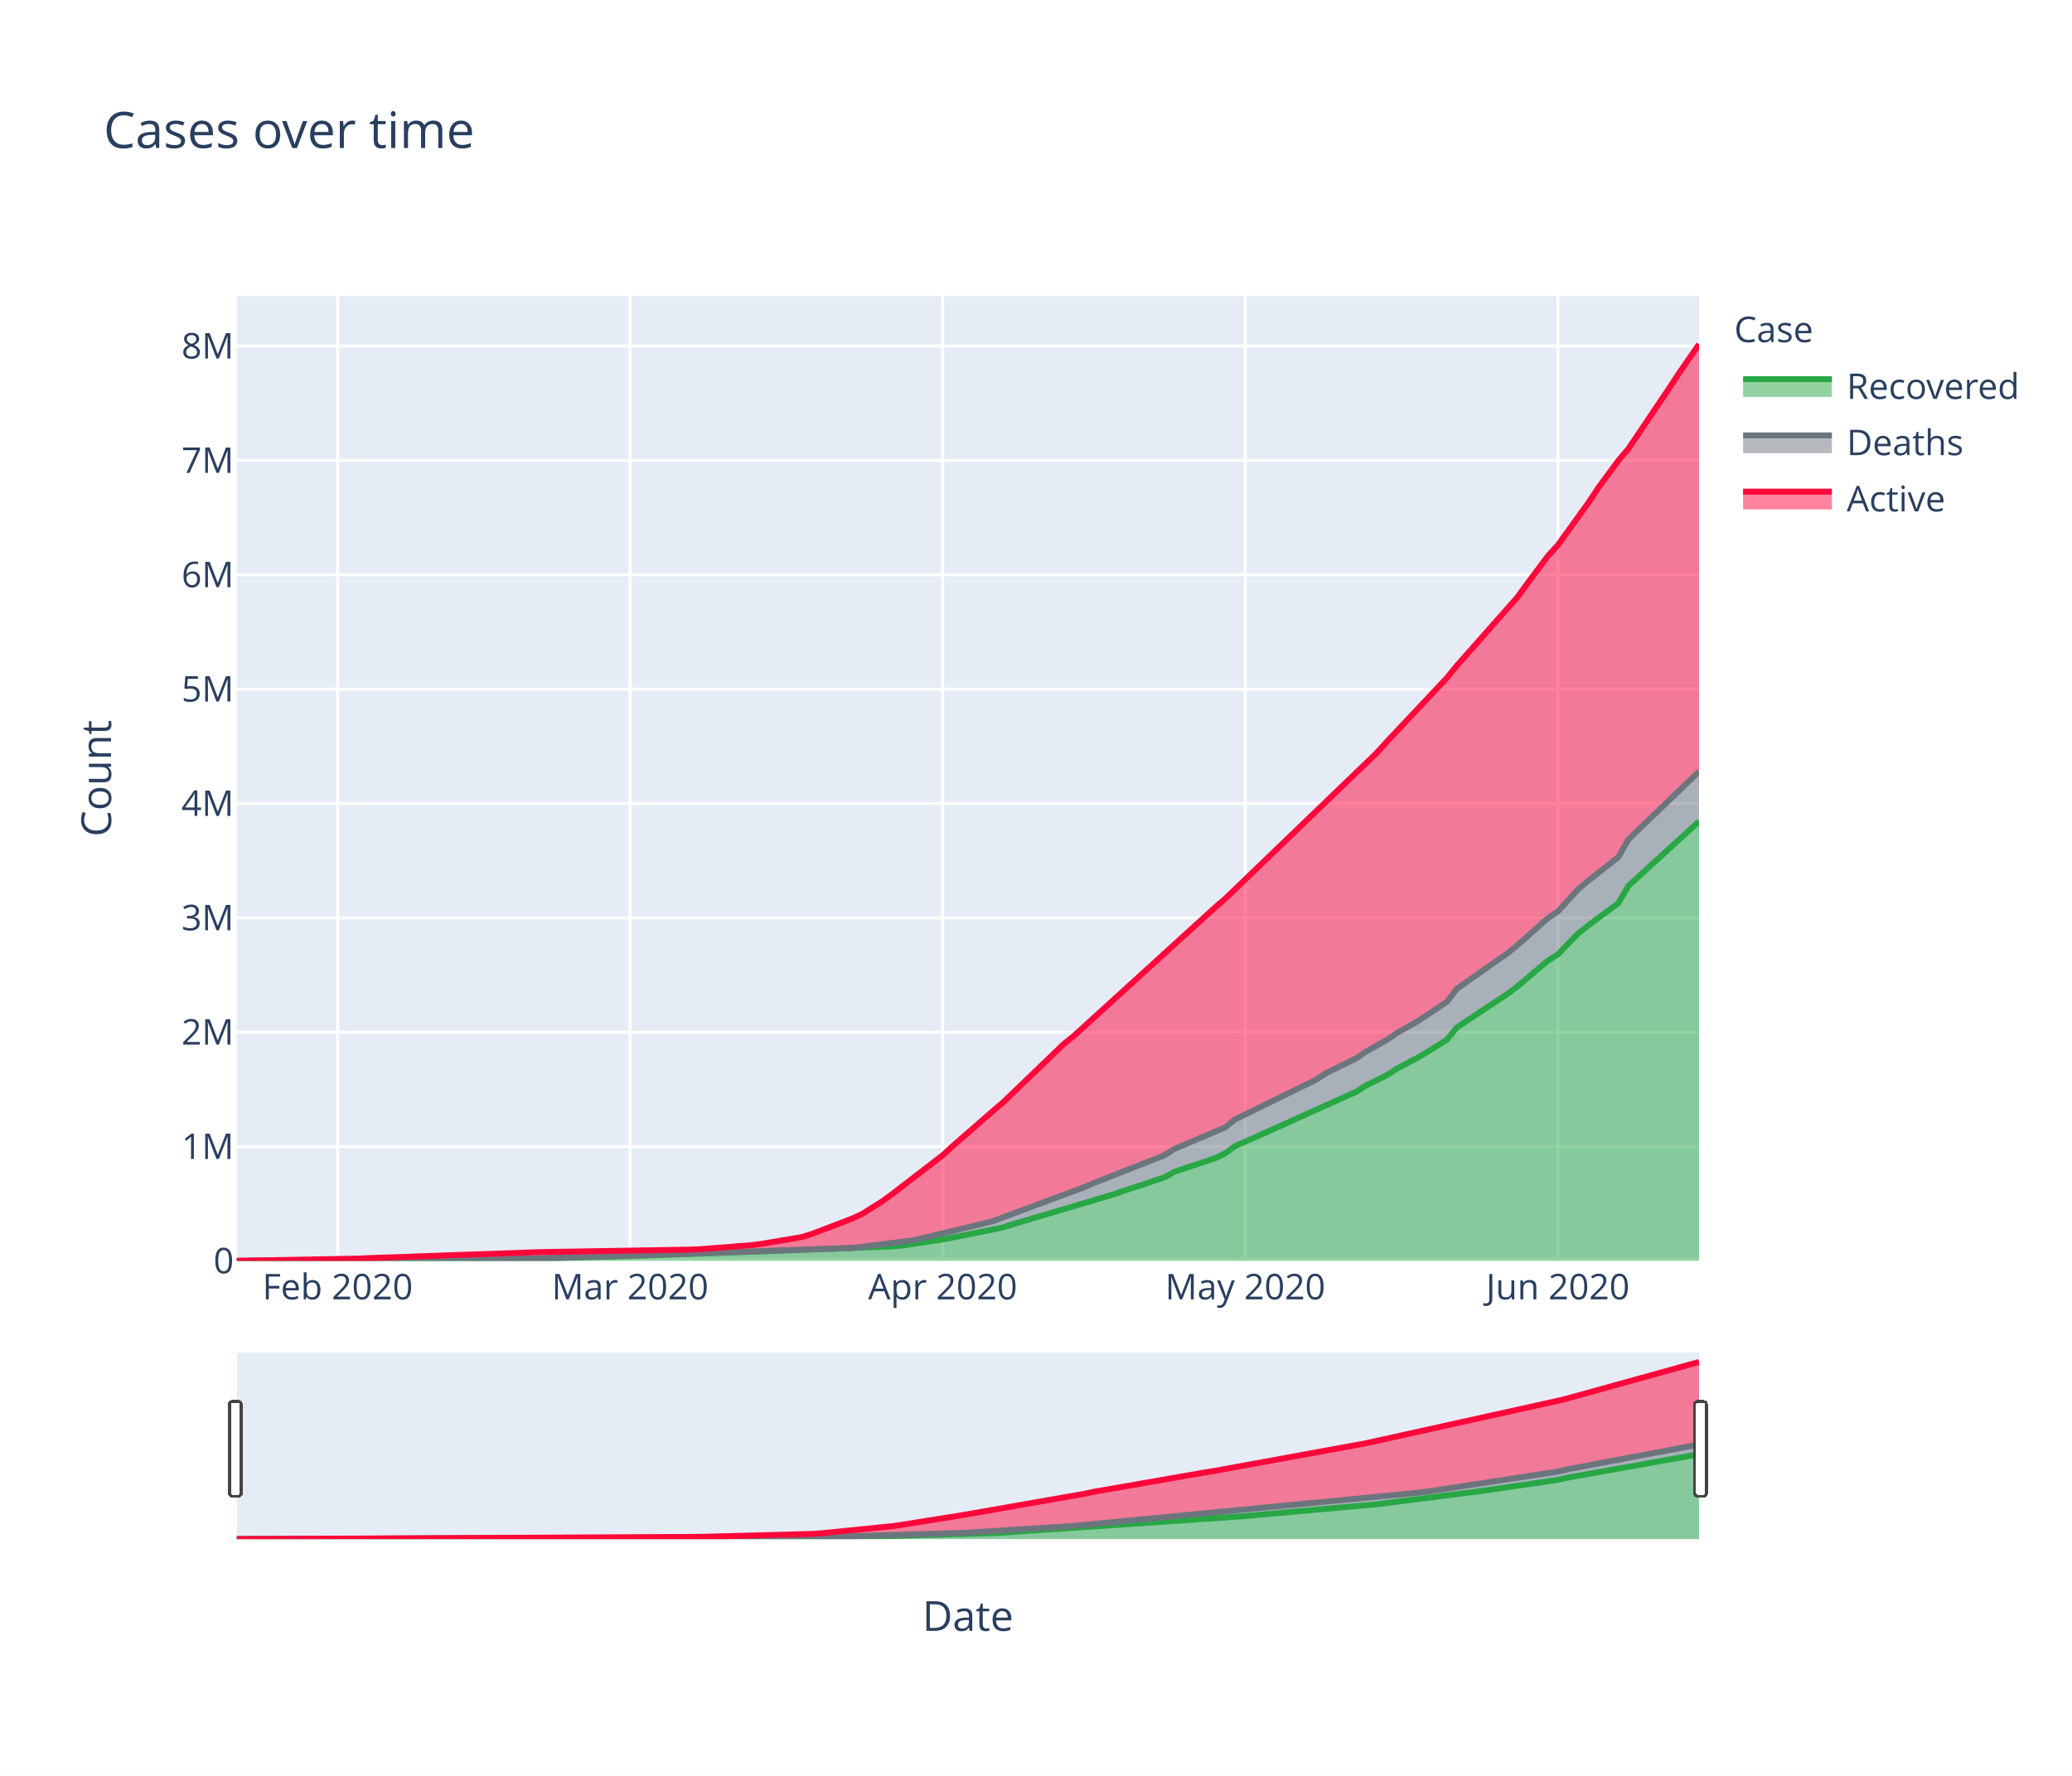
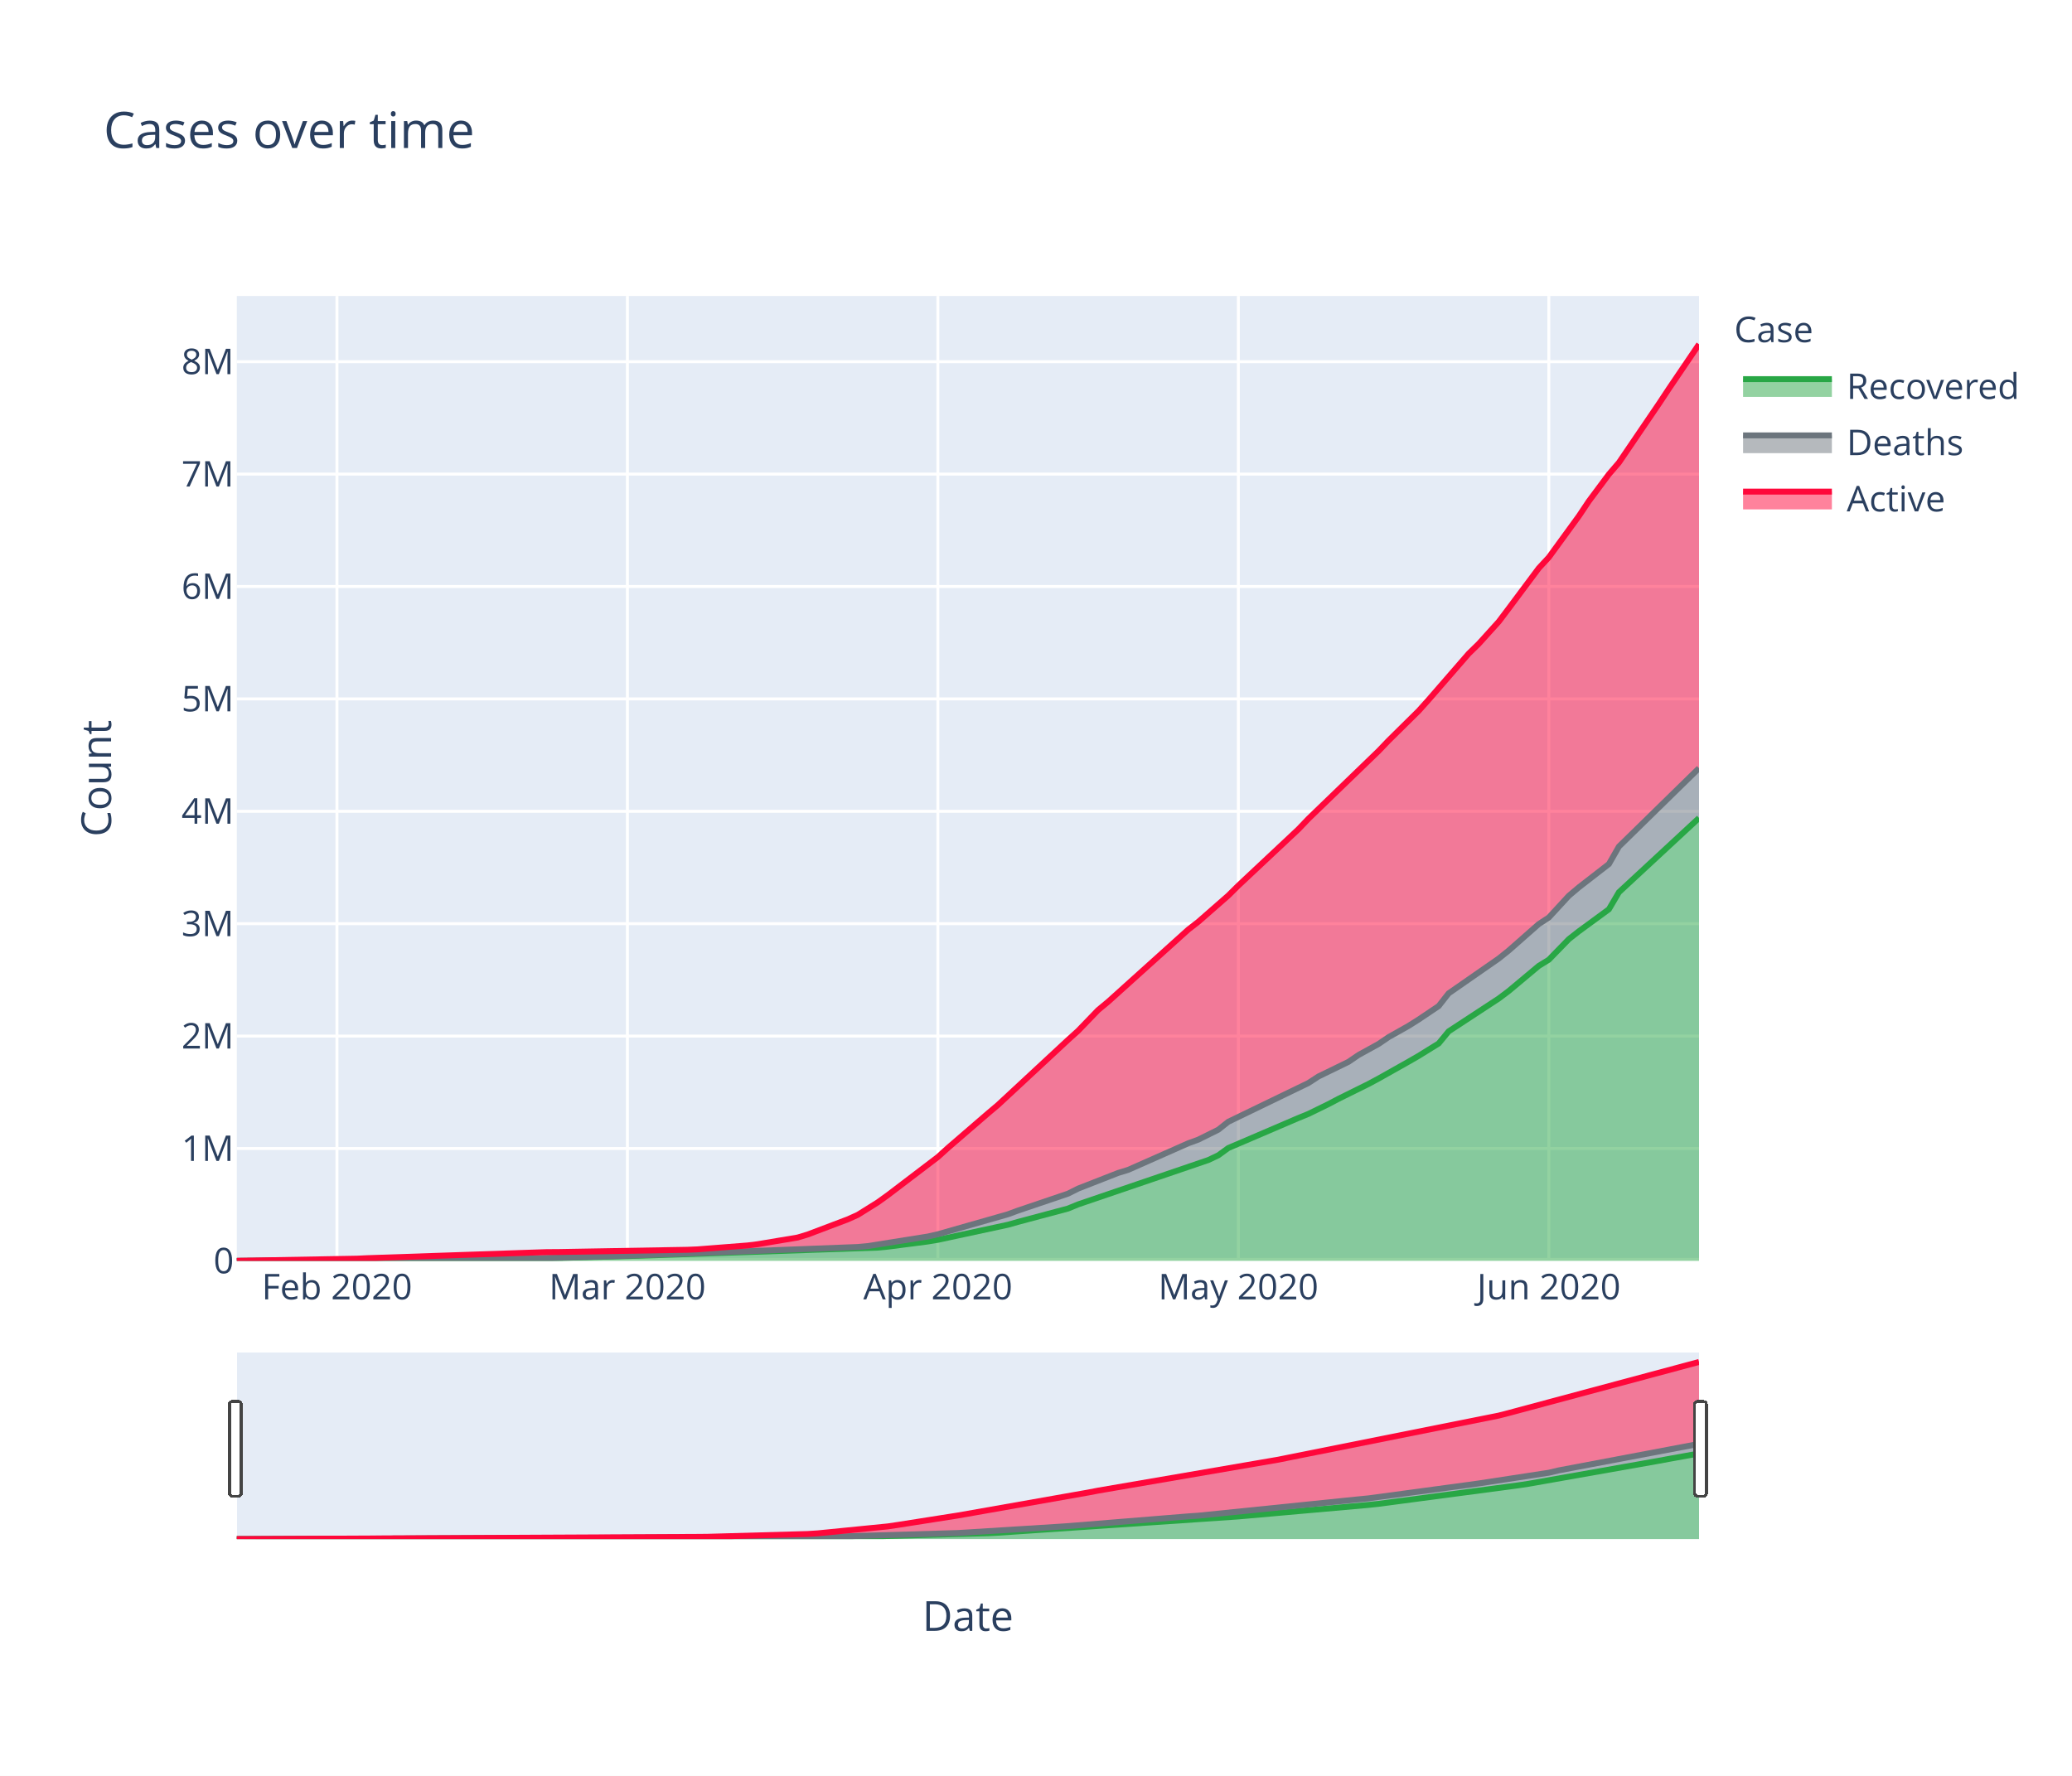
<svg xmlns="http://www.w3.org/2000/svg" class="main-svg" width="700" height="600" style="" viewBox="0 0 700 600">
  <rect x="0" y="0" width="700" height="600" style="fill: rgb(255, 255, 255); fill-opacity: 1;" />
-   <defs id="defs-9e05a3">
+   <defs id="defs-27328c">
    <g class="clips">
-       <clipPath id="clip9e05a3xyplot" class="plotclip">
+       <clipPath id="clip27328cxyplot" class="plotclip">
        <rect width="494" height="326" />
      </clipPath>
-       <clipPath class="axesclip" id="clip9e05a3x">
+       <clipPath class="axesclip" id="clip27328cx">
        <rect x="80" y="0" width="494" height="600" />
      </clipPath>
-       <clipPath class="axesclip" id="clip9e05a3y">
+       <clipPath class="axesclip" id="clip27328cy">
        <rect x="0" y="100" width="700" height="326" />
      </clipPath>
-       <clipPath class="axesclip" id="clip9e05a3xy">
+       <clipPath class="axesclip" id="clip27328cxy">
        <rect x="80" y="100" width="494" height="326" />
      </clipPath>
    </g>
    <g class="gradients" />
  </defs>
  <g class="bglayer">
    <rect class="bg" x="80" y="100" width="494" height="326" style="fill: rgb(229, 236, 246); fill-opacity: 1; stroke-width: 0;" />
  </g>
  <g class="layer-below">
    <g class="imagelayer" />
    <g class="shapelayer" />
  </g>
  <g class="cartesianlayer">
    <g class="subplot xy">
      <g class="layer-subplot">
        <g class="shapelayer" />
        <g class="imagelayer" />
      </g>
      <g class="gridlayer">
        <g class="x">
-           <path class="xgrid crisp" transform="translate(114.07,0)" d="M0,100v326" style="stroke: rgb(255, 255, 255); stroke-opacity: 1; stroke-width: 1px;" />
-           <path class="xgrid crisp" transform="translate(212.87,0)" d="M0,100v326" style="stroke: rgb(255, 255, 255); stroke-opacity: 1; stroke-width: 1px;" />
-           <path class="xgrid crisp" transform="translate(318.48,0)" d="M0,100v326" style="stroke: rgb(255, 255, 255); stroke-opacity: 1; stroke-width: 1px;" />
-           <path class="xgrid crisp" transform="translate(420.69,0)" d="M0,100v326" style="stroke: rgb(255, 255, 255); stroke-opacity: 1; stroke-width: 1px;" />
-           <path class="xgrid crisp" transform="translate(526.3,0)" d="M0,100v326" style="stroke: rgb(255, 255, 255); stroke-opacity: 1; stroke-width: 1px;" />
+           <path class="xgrid crisp" transform="translate(113.84,0)" d="M0,100v326" style="stroke: rgb(255, 255, 255); stroke-opacity: 1; stroke-width: 1px;" />
+           <path class="xgrid crisp" transform="translate(211.96,0)" d="M0,100v326" style="stroke: rgb(255, 255, 255); stroke-opacity: 1; stroke-width: 1px;" />
+           <path class="xgrid crisp" transform="translate(316.85,0)" d="M0,100v326" style="stroke: rgb(255, 255, 255); stroke-opacity: 1; stroke-width: 1px;" />
+           <path class="xgrid crisp" transform="translate(418.36,0)" d="M0,100v326" style="stroke: rgb(255, 255, 255); stroke-opacity: 1; stroke-width: 1px;" />
+           <path class="xgrid crisp" transform="translate(523.25,0)" d="M0,100v326" style="stroke: rgb(255, 255, 255); stroke-opacity: 1; stroke-width: 1px;" />
        </g>
        <g class="y">
-           <path class="ygrid crisp" transform="translate(0,387.37)" d="M80,0h494" style="stroke: rgb(255, 255, 255); stroke-opacity: 1; stroke-width: 1px;" />
-           <path class="ygrid crisp" transform="translate(0,348.73)" d="M80,0h494" style="stroke: rgb(255, 255, 255); stroke-opacity: 1; stroke-width: 1px;" />
-           <path class="ygrid crisp" transform="translate(0,310.1)" d="M80,0h494" style="stroke: rgb(255, 255, 255); stroke-opacity: 1; stroke-width: 1px;" />
-           <path class="ygrid crisp" transform="translate(0,271.46)" d="M80,0h494" style="stroke: rgb(255, 255, 255); stroke-opacity: 1; stroke-width: 1px;" />
-           <path class="ygrid crisp" transform="translate(0,232.83)" d="M80,0h494" style="stroke: rgb(255, 255, 255); stroke-opacity: 1; stroke-width: 1px;" />
-           <path class="ygrid crisp" transform="translate(0,194.19)" d="M80,0h494" style="stroke: rgb(255, 255, 255); stroke-opacity: 1; stroke-width: 1px;" />
-           <path class="ygrid crisp" transform="translate(0,155.56)" d="M80,0h494" style="stroke: rgb(255, 255, 255); stroke-opacity: 1; stroke-width: 1px;" />
-           <path class="ygrid crisp" transform="translate(0,116.92)" d="M80,0h494" style="stroke: rgb(255, 255, 255); stroke-opacity: 1; stroke-width: 1px;" />
+           <path class="ygrid crisp" transform="translate(0,388.03)" d="M80,0h494" style="stroke: rgb(255, 255, 255); stroke-opacity: 1; stroke-width: 1px;" />
+           <path class="ygrid crisp" transform="translate(0,350.05)" d="M80,0h494" style="stroke: rgb(255, 255, 255); stroke-opacity: 1; stroke-width: 1px;" />
+           <path class="ygrid crisp" transform="translate(0,312.08)" d="M80,0h494" style="stroke: rgb(255, 255, 255); stroke-opacity: 1; stroke-width: 1px;" />
+           <path class="ygrid crisp" transform="translate(0,274.1)" d="M80,0h494" style="stroke: rgb(255, 255, 255); stroke-opacity: 1; stroke-width: 1px;" />
+           <path class="ygrid crisp" transform="translate(0,236.13)" d="M80,0h494" style="stroke: rgb(255, 255, 255); stroke-opacity: 1; stroke-width: 1px;" />
+           <path class="ygrid crisp" transform="translate(0,198.15)" d="M80,0h494" style="stroke: rgb(255, 255, 255); stroke-opacity: 1; stroke-width: 1px;" />
+           <path class="ygrid crisp" transform="translate(0,160.18)" d="M80,0h494" style="stroke: rgb(255, 255, 255); stroke-opacity: 1; stroke-width: 1px;" />
+           <path class="ygrid crisp" transform="translate(0,122.2)" d="M80,0h494" style="stroke: rgb(255, 255, 255); stroke-opacity: 1; stroke-width: 1px;" />
        </g>
      </g>
      <g class="zerolinelayer">
        <path class="yzl zl crisp" transform="translate(0,426)" d="M80,0h494" style="stroke: rgb(255, 255, 255); stroke-opacity: 1; stroke-width: 2px;" />
      </g>
      <path class="xlines-below" />
      <path class="ylines-below" />
      <g class="overlines-below" />
      <g class="xaxislayer-below" />
      <g class="yaxislayer-below" />
      <g class="overaxes-below" />
-       <g class="plot" transform="translate(80, 100)" clip-path="url('#clip9e05a3xyplot')">
+       <g class="plot" transform="translate(80, 100)" clip-path="url('#clip27328cxyplot')">
        <g class="scatterlayer mlayer">
-           <g class="trace scatter tracec96478" style="stroke-miterlimit: 2;">
+           <g class="trace scatter trace1bfa2a" style="stroke-miterlimit: 2;">
            <g class="fills">
              <g>
-                 <path class="js-fill" d="M494,326L0,326L0,326L102.21,325.27L105.61,325.12L136.28,324.24L139.68,324.14L221.45,321.12L224.86,320.8L238.48,318.76L241.89,318.12L258.92,314.68L262.33,313.58L296.4,303.48L299.81,302.26L306.62,300.07L310.03,298.89L313.43,297.79L316.84,295.86L330.47,291.34L333.88,289.71L337.28,287.2L340.69,285.73L378.17,268.87L381.57,266.71L388.39,263.33L391.79,261.14L398.61,257.52L402.01,255.53L408.83,251.27L412.23,247.1L429.27,235.82L432.68,233.24L442.9,224.6L446.3,222.48L453.12,215.41L456.52,212.71L466.74,205.13L470.15,199.28L494,177.53" style="fill: rgb(40, 167, 69); fill-opacity: 0.5; stroke-width: 0;" />
+                 <path class="js-fill" d="M494,326L0,326L0,326L101.51,325.28L104.89,325.13L135.34,324.27L138.73,324.17L216.55,321.52L219.93,321.2L233.47,319.45L236.85,318.89L260.53,313.79L263.92,312.83L280.84,308.31L284.22,306.92L328.21,291.93L331.59,290.33L334.97,287.87L338.36,286.42L358.66,277.72L362.04,276.34L368.81,273.03L372.19,271.25L382.34,266.22L385.73,264.4L395.88,258.69L399.26,256.74L406.03,252.55L409.41,248.45L426.33,237.36L429.71,234.82L439.86,226.33L443.25,224.25L450.01,217.3L453.4,214.64L463.55,207.2L466.93,201.45L494,176.36" style="fill: rgb(40, 167, 69); fill-opacity: 0.5; stroke-width: 0;" />
              </g>
              <g>
-                 <path class="js-fill" d="M0,326L95.39,325.3L98.8,325.21L132.87,324.24L136.28,324.12L207.82,321.67L211.23,321.23L228.26,319.08L231.67,318.33L252.11,313.41L255.52,312.54L286.18,301.15L289.59,299.69L313.43,290.31L316.84,288.14L333.88,280.91L337.28,278.18L364.54,264.85L367.94,262.61L378.17,257.58L381.57,255.23L388.39,251.44L391.79,249.09L398.61,245.21L402.01,243.04L408.83,238.41L412.23,234.03L429.27,222.08L432.68,219.32L442.9,210.23L446.3,207.97L453.12,200.5L456.52,197.6L466.74,189.59L470.15,183.59L494,160.67L494,177.53L470.15,199.28L466.74,205.13L456.52,212.71L453.12,215.41L446.3,222.48L442.9,224.6L432.68,233.24L429.27,235.82L412.23,247.1L408.83,251.27L402.01,255.53L398.61,257.52L391.79,261.14L388.39,263.33L381.57,266.71L378.17,268.87L340.69,285.73L337.28,287.2L333.88,289.71L330.47,291.34L316.84,295.86L313.43,297.79L310.03,298.89L306.62,300.07L299.81,302.26L296.4,303.48L262.33,313.58L258.92,314.68L241.89,318.12L238.48,318.76L224.86,320.8L221.45,321.12L139.68,324.14L136.28,324.24L105.61,325.12L102.21,325.27L0,326Z" style="fill: rgb(108, 117, 125); fill-opacity: 0.5; stroke-width: 0;" />
+                 <path class="js-fill" d="M0,326L94.74,325.31L98.12,325.23L131.96,324.27L135.34,324.15L209.78,321.31L213.16,321L233.47,317.77L236.85,317L260.53,310.25L263.92,309L280.84,303.28L284.22,301.58L297.75,296.29L301.14,295.25L321.44,286.27L324.82,285.04L331.59,281.68L334.97,279L362.04,265.9L365.42,263.7L375.58,258.75L378.96,256.44L385.73,252.71L389.11,250.41L395.88,246.59L399.26,244.46L406.03,239.91L409.41,235.61L426.33,223.85L429.71,221.14L439.86,212.2L443.25,209.99L450.01,202.65L453.4,199.79L463.55,191.92L466.93,186.02L494,159.53L494,176.36L466.93,201.45L463.55,207.2L453.4,214.64L450.01,217.3L443.25,224.25L439.86,226.33L429.71,234.82L426.33,237.36L409.41,248.45L406.03,252.55L399.26,256.74L395.88,258.69L385.73,264.4L382.34,266.22L372.19,271.25L368.81,273.03L362.04,276.34L358.66,277.72L338.36,286.42L334.97,287.87L331.59,290.33L328.21,291.93L284.22,306.92L280.84,308.31L263.92,312.83L260.53,313.79L236.85,318.89L233.47,319.45L219.93,321.2L216.55,321.52L138.73,324.17L135.34,324.27L104.89,325.13L101.51,325.28L0,326Z" style="fill: rgb(108, 117, 125); fill-opacity: 0.5; stroke-width: 0;" />
              </g>
            </g>
            <g class="errorbars" />
            <g class="lines">
-               <path class="js-line" d="M0,326L102.21,325.27L105.61,325.12L136.28,324.24L139.68,324.14L221.45,321.12L224.86,320.8L238.48,318.76L241.89,318.12L258.92,314.68L262.33,313.58L296.4,303.48L299.81,302.26L306.62,300.07L310.03,298.89L313.43,297.79L316.84,295.86L330.47,291.34L333.88,289.71L337.28,287.2L340.69,285.73L378.17,268.87L381.57,266.71L388.39,263.33L391.79,261.14L398.61,257.52L402.01,255.53L408.83,251.27L412.23,247.1L429.27,235.82L432.68,233.24L442.9,224.6L446.3,222.48L453.12,215.41L456.52,212.71L466.74,205.13L470.15,199.28L494,177.53" style="vector-effect: non-scaling-stroke; fill: none; stroke: rgb(40, 167, 69); stroke-opacity: 1; stroke-width: 2px; opacity: 1;" />
+               <path class="js-line" d="M0,326L101.51,325.28L104.89,325.13L135.34,324.27L138.73,324.17L216.55,321.52L219.93,321.2L233.47,319.45L236.85,318.89L260.53,313.79L263.92,312.83L280.84,308.31L284.22,306.92L328.21,291.93L331.59,290.33L334.97,287.87L338.36,286.42L358.66,277.72L362.04,276.34L368.81,273.03L372.19,271.25L382.34,266.22L385.73,264.4L395.88,258.69L399.26,256.74L406.03,252.55L409.41,248.45L426.33,237.36L429.71,234.82L439.86,226.33L443.25,224.25L450.01,217.3L453.4,214.64L463.55,207.2L466.93,201.45L494,176.36" style="vector-effect: non-scaling-stroke; fill: none; stroke: rgb(40, 167, 69); stroke-opacity: 1; stroke-width: 2px; opacity: 1;" />
            </g>
            <g class="points" />
            <g class="text" />
          </g>
-           <g class="trace scatter trace0636f7" style="stroke-miterlimit: 2;">
+           <g class="trace scatter traced6dad6" style="stroke-miterlimit: 2;">
            <g class="fills">
              <g>
-                 <path class="js-fill" d="M0,325.98L40.88,325.23L44.29,325.08L102.21,323.04L105.61,322.98L153.31,322.19L156.72,322.04L173.75,320.7L177.16,320.27L190.79,317.97L194.19,316.94L207.82,311.73L211.23,310.18L218.04,305.88L221.45,303.41L238.48,290.3L241.89,287.18L255.52,275.3L258.92,272.41L279.37,252.74L282.77,250.02L330.47,206.61L333.88,203.69L384.98,154.5L388.39,150.74L408.83,129.02L412.23,124.85L432.68,101.73L436.08,97.04L442.9,87.9L446.3,84.18L456.52,70L459.93,64.85L466.74,55.61L470.15,51.61L483.78,31.35L487.19,26.16L494,16.3L494,160.67L470.15,183.59L466.74,189.59L456.52,197.6L453.12,200.5L446.3,207.97L442.9,210.23L432.68,219.32L429.27,222.08L412.23,234.03L408.83,238.41L402.01,243.04L398.61,245.21L391.79,249.09L388.39,251.44L381.57,255.23L378.17,257.58L367.94,262.61L364.54,264.85L337.28,278.18L333.88,280.91L316.84,288.14L313.43,290.31L289.59,299.69L286.18,301.15L255.52,312.54L252.11,313.41L231.67,318.33L228.26,319.08L211.23,321.23L207.82,321.67L136.28,324.12L132.87,324.24L98.8,325.21L95.39,325.3L0,326Z" style="fill: rgb(255, 7, 58); fill-opacity: 0.5; stroke-width: 0;" />
+                 <path class="js-fill" d="M0,325.98L40.6,325.25L43.99,325.09L104.89,323.03L108.27,323.02L152.26,322.25L155.64,322.11L172.56,320.79L175.95,320.37L189.48,318.11L192.86,317.09L206.4,311.97L209.78,310.45L216.55,306.22L219.93,303.79L236.85,290.91L240.23,287.85L253.77,276.17L257.15,273.32L280.84,251.32L284.22,248.27L290.99,241.25L294.37,238.45L321.44,214.07L324.82,211.45L334.97,202.56L338.36,199.2L358.66,180.16L362.04,176.62L385.73,153.74L389.11,150.21L399.26,140.19L402.64,136.42L416.18,120.83L419.56,117.53L426.33,110.04L429.71,105.56L439.86,91.96L443.25,88.31L453.4,74.37L456.78,69.31L463.55,60.23L466.93,56.3L480.47,36.39L483.85,31.28L494,16.3L494,159.53L466.93,186.02L463.55,191.92L453.4,199.79L450.01,202.65L443.25,209.99L439.86,212.2L429.71,221.14L426.33,223.85L409.41,235.61L406.03,239.91L399.26,244.46L395.88,246.59L389.11,250.41L385.73,252.71L378.96,256.44L375.58,258.75L365.42,263.7L362.04,265.9L334.97,279L331.59,281.68L324.82,285.04L321.44,286.27L301.14,295.25L297.75,296.29L284.22,301.58L280.84,303.28L263.92,309L260.53,310.25L236.85,317L233.47,317.77L213.16,321L209.78,321.31L135.34,324.15L131.96,324.27L98.12,325.23L94.74,325.31L0,326Z" style="fill: rgb(255, 7, 58); fill-opacity: 0.5; stroke-width: 0;" />
              </g>
            </g>
            <g class="errorbars" />
            <g class="lines">
-               <path class="js-line" d="M0,326L95.39,325.3L98.8,325.21L132.87,324.24L136.28,324.12L207.82,321.67L211.23,321.23L228.26,319.08L231.67,318.33L252.11,313.41L255.52,312.54L286.18,301.15L289.59,299.69L313.43,290.31L316.84,288.14L333.88,280.91L337.28,278.18L364.54,264.85L367.94,262.61L378.17,257.58L381.57,255.23L388.39,251.44L391.79,249.09L398.61,245.21L402.01,243.04L408.83,238.41L412.23,234.03L429.27,222.08L432.68,219.32L442.9,210.23L446.3,207.97L453.12,200.5L456.52,197.6L466.74,189.59L470.15,183.59L494,160.67" style="vector-effect: non-scaling-stroke; fill: none; stroke: rgb(108, 117, 125); stroke-opacity: 1; stroke-width: 2px; opacity: 1;" />
+               <path class="js-line" d="M0,326L94.74,325.31L98.12,325.23L131.96,324.27L135.34,324.15L209.78,321.31L213.16,321L233.47,317.77L236.85,317L260.53,310.25L263.92,309L280.84,303.28L284.22,301.58L297.75,296.29L301.14,295.25L321.44,286.27L324.82,285.04L331.59,281.68L334.97,279L362.04,265.9L365.42,263.7L375.58,258.75L378.96,256.44L385.73,252.71L389.11,250.41L395.88,246.59L399.26,244.46L406.03,239.91L409.41,235.61L426.33,223.85L429.71,221.14L439.86,212.2L443.25,209.99L450.01,202.65L453.4,199.79L463.55,191.92L466.93,186.02L494,159.53" style="vector-effect: non-scaling-stroke; fill: none; stroke: rgb(108, 117, 125); stroke-opacity: 1; stroke-width: 2px; opacity: 1;" />
            </g>
            <g class="points" />
            <g class="text" />
          </g>
-           <g class="trace scatter tracef230e1" style="stroke-miterlimit: 2;">
+           <g class="trace scatter trace5eb76d" style="stroke-miterlimit: 2;">
            <g class="fills" />
            <g class="errorbars" />
            <g class="lines">
-               <path class="js-line" d="M0,325.98L40.88,325.23L44.29,325.08L102.21,323.04L105.61,322.98L153.31,322.19L156.72,322.04L173.75,320.7L177.16,320.27L190.79,317.97L194.19,316.94L207.82,311.73L211.23,310.18L218.04,305.88L221.45,303.41L238.48,290.3L241.89,287.18L255.52,275.3L258.92,272.41L279.37,252.74L282.77,250.02L330.47,206.61L333.88,203.69L384.98,154.5L388.39,150.74L408.83,129.02L412.23,124.85L432.68,101.73L436.08,97.04L442.9,87.9L446.3,84.18L456.52,70L459.93,64.85L466.74,55.61L470.15,51.61L483.78,31.35L487.19,26.16L494,16.3" style="vector-effect: non-scaling-stroke; fill: none; stroke: rgb(255, 7, 58); stroke-opacity: 1; stroke-width: 2px; opacity: 1;" />
+               <path class="js-line" d="M0,325.98L40.6,325.25L43.99,325.09L104.89,323.03L108.27,323.02L152.26,322.25L155.64,322.11L172.56,320.79L175.95,320.37L189.48,318.11L192.86,317.09L206.4,311.97L209.78,310.45L216.55,306.22L219.93,303.79L236.85,290.91L240.23,287.85L253.77,276.17L257.15,273.32L280.84,251.32L284.22,248.27L290.99,241.25L294.37,238.45L321.44,214.07L324.82,211.45L334.97,202.56L338.36,199.2L358.66,180.16L362.04,176.62L385.73,153.74L389.11,150.21L399.26,140.19L402.64,136.42L416.18,120.83L419.56,117.53L426.33,110.04L429.71,105.56L439.86,91.96L443.25,88.31L453.4,74.37L456.78,69.31L463.55,60.23L466.93,56.3L480.47,36.39L483.85,31.28L494,16.3" style="vector-effect: non-scaling-stroke; fill: none; stroke: rgb(255, 7, 58); stroke-opacity: 1; stroke-width: 2px; opacity: 1;" />
            </g>
            <g class="points" />
            <g class="text" />
          </g>
        </g>
      </g>
      <g class="overplot" />
      <path class="xlines-above crisp" style="fill: none;" d="M0,0" />
      <path class="ylines-above crisp" style="fill: none;" d="M0,0" />
      <g class="overlines-above" />
      <g class="xaxislayer-above">
        <g class="xtick">
-           <text text-anchor="middle" x="0" y="439" transform="translate(114.07,0)" style="font-family: 'Open Sans', verdana, arial, sans-serif; font-size: 12px; fill: rgb(42, 63, 95); fill-opacity: 1; white-space: pre;">Feb 2020</text>
-         </g>
-         <g class="xtick">
-           <text text-anchor="middle" x="0" y="439" transform="translate(212.87,0)" style="font-family: 'Open Sans', verdana, arial, sans-serif; font-size: 12px; fill: rgb(42, 63, 95); fill-opacity: 1; white-space: pre;">Mar 2020</text>
-         </g>
-         <g class="xtick">
-           <text text-anchor="middle" x="0" y="439" transform="translate(318.48,0)" style="font-family: 'Open Sans', verdana, arial, sans-serif; font-size: 12px; fill: rgb(42, 63, 95); fill-opacity: 1; white-space: pre;">Apr 2020</text>
-         </g>
-         <g class="xtick">
-           <text text-anchor="middle" x="0" y="439" transform="translate(420.69,0)" style="font-family: 'Open Sans', verdana, arial, sans-serif; font-size: 12px; fill: rgb(42, 63, 95); fill-opacity: 1; white-space: pre;">May 2020</text>
-         </g>
-         <g class="xtick">
-           <text text-anchor="middle" x="0" y="439" transform="translate(526.3,0)" style="font-family: 'Open Sans', verdana, arial, sans-serif; font-size: 12px; fill: rgb(42, 63, 95); fill-opacity: 1; white-space: pre;">Jun 2020</text>
+           <text text-anchor="middle" x="0" y="439" transform="translate(113.84,0)" style="font-family: 'Open Sans', verdana, arial, sans-serif; font-size: 12px; fill: rgb(42, 63, 95); fill-opacity: 1; white-space: pre;">Feb 2020</text>
+         </g>
+         <g class="xtick">
+           <text text-anchor="middle" x="0" y="439" transform="translate(211.96,0)" style="font-family: 'Open Sans', verdana, arial, sans-serif; font-size: 12px; fill: rgb(42, 63, 95); fill-opacity: 1; white-space: pre;">Mar 2020</text>
+         </g>
+         <g class="xtick">
+           <text text-anchor="middle" x="0" y="439" transform="translate(316.85,0)" style="font-family: 'Open Sans', verdana, arial, sans-serif; font-size: 12px; fill: rgb(42, 63, 95); fill-opacity: 1; white-space: pre;">Apr 2020</text>
+         </g>
+         <g class="xtick">
+           <text text-anchor="middle" x="0" y="439" transform="translate(418.36,0)" style="font-family: 'Open Sans', verdana, arial, sans-serif; font-size: 12px; fill: rgb(42, 63, 95); fill-opacity: 1; white-space: pre;">May 2020</text>
+         </g>
+         <g class="xtick">
+           <text text-anchor="middle" x="0" y="439" transform="translate(523.25,0)" style="font-family: 'Open Sans', verdana, arial, sans-serif; font-size: 12px; fill: rgb(42, 63, 95); fill-opacity: 1; white-space: pre;">Jun 2020</text>
        </g>
      </g>
      <g class="yaxislayer-above">
        <g class="ytick">
          <text text-anchor="end" x="79" y="4.2" transform="translate(0,426)" style="font-family: 'Open Sans', verdana, arial, sans-serif; font-size: 12px; fill: rgb(42, 63, 95); fill-opacity: 1; white-space: pre;">0</text>
        </g>
        <g class="ytick">
-           <text text-anchor="end" x="79" y="4.2" transform="translate(0,387.37)" style="font-family: 'Open Sans', verdana, arial, sans-serif; font-size: 12px; fill: rgb(42, 63, 95); fill-opacity: 1; white-space: pre;">1M</text>
-         </g>
-         <g class="ytick">
-           <text text-anchor="end" x="79" y="4.2" transform="translate(0,348.73)" style="font-family: 'Open Sans', verdana, arial, sans-serif; font-size: 12px; fill: rgb(42, 63, 95); fill-opacity: 1; white-space: pre;">2M</text>
-         </g>
-         <g class="ytick">
-           <text text-anchor="end" x="79" y="4.2" transform="translate(0,310.1)" style="font-family: 'Open Sans', verdana, arial, sans-serif; font-size: 12px; fill: rgb(42, 63, 95); fill-opacity: 1; white-space: pre;">3M</text>
-         </g>
-         <g class="ytick">
-           <text text-anchor="end" x="79" y="4.2" transform="translate(0,271.46)" style="font-family: 'Open Sans', verdana, arial, sans-serif; font-size: 12px; fill: rgb(42, 63, 95); fill-opacity: 1; white-space: pre;">4M</text>
-         </g>
-         <g class="ytick">
-           <text text-anchor="end" x="79" y="4.2" transform="translate(0,232.83)" style="font-family: 'Open Sans', verdana, arial, sans-serif; font-size: 12px; fill: rgb(42, 63, 95); fill-opacity: 1; white-space: pre;">5M</text>
-         </g>
-         <g class="ytick">
-           <text text-anchor="end" x="79" y="4.2" transform="translate(0,194.19)" style="font-family: 'Open Sans', verdana, arial, sans-serif; font-size: 12px; fill: rgb(42, 63, 95); fill-opacity: 1; white-space: pre;">6M</text>
-         </g>
-         <g class="ytick">
-           <text text-anchor="end" x="79" y="4.2" transform="translate(0,155.56)" style="font-family: 'Open Sans', verdana, arial, sans-serif; font-size: 12px; fill: rgb(42, 63, 95); fill-opacity: 1; white-space: pre;">7M</text>
-         </g>
-         <g class="ytick">
-           <text text-anchor="end" x="79" y="4.2" transform="translate(0,116.92)" style="font-family: 'Open Sans', verdana, arial, sans-serif; font-size: 12px; fill: rgb(42, 63, 95); fill-opacity: 1; white-space: pre;">8M</text>
+           <text text-anchor="end" x="79" y="4.2" transform="translate(0,388.03)" style="font-family: 'Open Sans', verdana, arial, sans-serif; font-size: 12px; fill: rgb(42, 63, 95); fill-opacity: 1; white-space: pre;">1M</text>
+         </g>
+         <g class="ytick">
+           <text text-anchor="end" x="79" y="4.2" transform="translate(0,350.05)" style="font-family: 'Open Sans', verdana, arial, sans-serif; font-size: 12px; fill: rgb(42, 63, 95); fill-opacity: 1; white-space: pre;">2M</text>
+         </g>
+         <g class="ytick">
+           <text text-anchor="end" x="79" y="4.2" transform="translate(0,312.08)" style="font-family: 'Open Sans', verdana, arial, sans-serif; font-size: 12px; fill: rgb(42, 63, 95); fill-opacity: 1; white-space: pre;">3M</text>
+         </g>
+         <g class="ytick">
+           <text text-anchor="end" x="79" y="4.2" transform="translate(0,274.1)" style="font-family: 'Open Sans', verdana, arial, sans-serif; font-size: 12px; fill: rgb(42, 63, 95); fill-opacity: 1; white-space: pre;">4M</text>
+         </g>
+         <g class="ytick">
+           <text text-anchor="end" x="79" y="4.2" transform="translate(0,236.13)" style="font-family: 'Open Sans', verdana, arial, sans-serif; font-size: 12px; fill: rgb(42, 63, 95); fill-opacity: 1; white-space: pre;">5M</text>
+         </g>
+         <g class="ytick">
+           <text text-anchor="end" x="79" y="4.2" transform="translate(0,198.15)" style="font-family: 'Open Sans', verdana, arial, sans-serif; font-size: 12px; fill: rgb(42, 63, 95); fill-opacity: 1; white-space: pre;">6M</text>
+         </g>
+         <g class="ytick">
+           <text text-anchor="end" x="79" y="4.2" transform="translate(0,160.18)" style="font-family: 'Open Sans', verdana, arial, sans-serif; font-size: 12px; fill: rgb(42, 63, 95); fill-opacity: 1; white-space: pre;">7M</text>
+         </g>
+         <g class="ytick">
+           <text text-anchor="end" x="79" y="4.2" transform="translate(0,122.2)" style="font-family: 'Open Sans', verdana, arial, sans-serif; font-size: 12px; fill: rgb(42, 63, 95); fill-opacity: 1; white-space: pre;">8M</text>
        </g>
      </g>
      <g class="overaxes-above" />
    </g>
  </g>
  <g class="polarlayer" />
  <g class="ternarylayer" />
  <g class="geolayer" />
  <g class="funnelarealayer" />
  <g class="pielayer" />
  <g class="treemaplayer" />
  <g class="sunburstlayer" />
  <g class="glimages" />
-   <defs id="topdefs-9e05a3">
+   <defs id="topdefs-27328c">
    <g class="clips" />
-     <clipPath id="legend9e05a3">
+     <clipPath id="legend27328c">
      <rect width="104" height="83" x="0" y="0" />
    </clipPath>
-     <clipPath id="rangesliderx-9e05a3">
+     <clipPath id="rangesliderx-27328c">
      <rect x="0" y="0" width="494" height="63" />
    </clipPath>
  </defs>
  <g class="layer-above">
    <g class="imagelayer" />
    <g class="shapelayer" />
  </g>
  <g class="infolayer">
    <g class="legend" pointer-events="all" transform="translate(583.88, 100)">
      <rect class="bg" shape-rendering="crispEdges" style="stroke: rgb(68, 68, 68); stroke-opacity: 1; fill: rgb(255, 255, 255); fill-opacity: 1; stroke-width: 0px;" width="104" height="83" x="0" y="0" />
-       <g class="scrollbox" transform="translate(0, 0)" clip-path="url('#legend9e05a3')">
+       <g class="scrollbox" transform="translate(0, 0)" clip-path="url('#legend27328c')">
        <text class="legendtitletext user-select-none" text-anchor="start" x="2" y="15.6" style="font-family: 'Open Sans', verdana, arial, sans-serif; font-size: 12px; fill: rgb(42, 63, 95); fill-opacity: 1; white-space: pre;">Case</text>
        <g class="groups" transform="translate(0, 0)">
          <g class="traces" transform="translate(0, 30.1)" style="opacity: 1;">
            <text class="legendtext user-select-none" text-anchor="start" x="40" y="4.68" style="font-family: 'Open Sans', verdana, arial, sans-serif; font-size: 12px; fill: rgb(42, 63, 95); fill-opacity: 1; white-space: pre;">Recovered</text>
            <g class="layers">
              <g class="legendfill">
                <path class="js-fill" d="M5,-2h30v6h-30z" style="stroke-width: 0; fill: rgb(40, 167, 69); fill-opacity: 0.5;" />
              </g>
              <g class="legendlines">
                <path class="js-line" d="M5,-2h30" style="fill: none; stroke: rgb(40, 167, 69); stroke-opacity: 1; stroke-width: 2px;" />
              </g>
              <g class="legendsymbols">
                <g class="legendpoints" />
              </g>
            </g>
            <rect class="legendtoggle" pointer-events="all" x="0" y="-9.5" width="98.031" height="19" style="cursor: pointer; fill: rgb(0, 0, 0); fill-opacity: 0;" />
          </g>
        </g>
        <g class="groups" transform="translate(0, 0)">
          <g class="traces" transform="translate(0, 49.1)" style="opacity: 1;">
            <text class="legendtext user-select-none" text-anchor="start" x="40" y="4.68" style="font-family: 'Open Sans', verdana, arial, sans-serif; font-size: 12px; fill: rgb(42, 63, 95); fill-opacity: 1; white-space: pre;">Deaths</text>
            <g class="layers">
              <g class="legendfill">
                <path class="js-fill" d="M5,-2h30v6h-30z" style="stroke-width: 0; fill: rgb(108, 117, 125); fill-opacity: 0.5;" />
              </g>
              <g class="legendlines">
                <path class="js-line" d="M5,-2h30" style="fill: none; stroke: rgb(108, 117, 125); stroke-opacity: 1; stroke-width: 2px;" />
              </g>
              <g class="legendsymbols">
                <g class="legendpoints" />
              </g>
            </g>
            <rect class="legendtoggle" pointer-events="all" x="0" y="-9.5" width="98.031" height="19" style="cursor: pointer; fill: rgb(0, 0, 0); fill-opacity: 0;" />
          </g>
        </g>
        <g class="groups" transform="translate(0, 0)">
          <g class="traces" transform="translate(0, 68.1)" style="opacity: 1;">
            <text class="legendtext user-select-none" text-anchor="start" x="40" y="4.68" style="font-family: 'Open Sans', verdana, arial, sans-serif; font-size: 12px; fill: rgb(42, 63, 95); fill-opacity: 1; white-space: pre;">Active</text>
            <g class="layers">
              <g class="legendfill">
                <path class="js-fill" d="M5,-2h30v6h-30z" style="stroke-width: 0; fill: rgb(255, 7, 58); fill-opacity: 0.5;" />
              </g>
              <g class="legendlines">
                <path class="js-line" d="M5,-2h30" style="fill: none; stroke: rgb(255, 7, 58); stroke-opacity: 1; stroke-width: 2px;" />
              </g>
              <g class="legendsymbols">
                <g class="legendpoints" />
              </g>
            </g>
            <rect class="legendtoggle" pointer-events="all" x="0" y="-9.5" width="98.031" height="19" style="cursor: pointer; fill: rgb(0, 0, 0); fill-opacity: 0;" />
          </g>
        </g>
      </g>
      <rect class="scrollbar" rx="20" ry="3" width="0" height="0" x="0" y="0" style="fill: rgb(128, 139, 164); fill-opacity: 1;" />
    </g>
    <g class="g-gtitle">
      <text class="gtitle" x="35" y="50" text-anchor="start" dy="0em" style="font-family: 'Open Sans', verdana, arial, sans-serif; font-size: 17px; fill: rgb(42, 63, 95); opacity: 1; font-weight: normal; white-space: pre;">Cases over time</text>
    </g>
    <g class="rangeslider-container" pointer-events="all" transform="translate(80,457)">
      <rect class="rangeslider-bg" x="0" y="0" shape-rendering="crispEdges" width="494" height="63" transform="translate(0,0)" fill="#E5ECF6" stroke="#444" stroke-width="0" />
-       <g class="rangeslider-rangeplot xy" clip-path="url('#rangesliderx-9e05a3')">
+       <g class="rangeslider-rangeplot xy" clip-path="url('#rangesliderx-27328c')">
        <g class="layer-subplot">
          <g class="shapelayer" />
          <g class="imagelayer" />
        </g>
        <g class="gridlayer">
          <g class="x" />
          <g class="y" />
        </g>
        <g class="zerolinelayer" />
        <path class="xlines-below" />
        <path class="ylines-below" />
        <g class="overlines-below" />
        <g class="xaxislayer-below" />
        <g class="yaxislayer-below" />
        <g class="overaxes-below" />
        <g class="plot">
          <g class="scatterlayer mlayer rangeplot">
-             <g class="trace scatter tracec96478" style="stroke-miterlimit: 2;">
+             <g class="trace scatter trace1bfa2a" style="stroke-miterlimit: 2;">
              <g class="fills">
                <g>
-                   <path class="js-fill" d="M494,63L0,63L0,63L207.82,62.29L211.23,62.22L255.52,60.99L258.92,60.81L340.69,55.22L344.1,54.91L381.57,51.54L384.98,51.25L419.05,46.93L422.46,46.46L446.3,42.99L449.71,42.22L494,34.31" style="fill: rgb(40, 167, 69); fill-opacity: 0.5; stroke-width: 0;" />
+                   <path class="js-fill" d="M494,63L0,63L0,63L206.4,62.3L209.78,62.23L253.77,61.02L257.15,60.85L338.36,55.35L341.74,55.05L382.34,51.45L385.73,51.09L433.1,44.81L436.48,44.3L480.47,36.53L483.85,35.9L494,34.08" style="fill: rgb(40, 167, 69); fill-opacity: 0.5; stroke-width: 0;" />
                </g>
                <g>
-                   <path class="js-fill" d="M0,63L197.6,62.27L201.01,62.23L245.3,60.9L248.7,60.71L279.37,58.77L282.77,58.53L398.61,47.39L402.01,46.97L446.3,40.19L449.71,39.38L494,31.05L494,34.31L449.71,42.22L446.3,42.99L422.46,46.46L419.05,46.93L384.98,51.25L381.57,51.54L344.1,54.91L340.69,55.22L258.92,60.81L255.52,60.99L211.23,62.22L207.82,62.29L0,63Z" style="fill: rgb(108, 117, 125); fill-opacity: 0.5; stroke-width: 0;" />
+                   <path class="js-fill" d="M0,63L196.25,62.29L199.63,62.24L243.62,60.94L247,60.74L277.45,58.84L280.84,58.61L321.44,55.32L324.82,55.09L378.96,49.56L382.34,49.23L416.18,44.67L419.56,44.2L443.25,40.58L446.63,39.78L494,30.83L494,34.08L483.85,35.9L480.47,36.53L436.48,44.3L433.1,44.81L385.73,51.09L382.34,51.45L341.74,55.05L338.36,55.35L257.15,60.85L253.77,61.02L209.78,62.23L206.4,62.3L0,63Z" style="fill: rgb(108, 117, 125); fill-opacity: 0.5; stroke-width: 0;" />
                </g>
              </g>
              <g class="errorbars" />
              <g class="lines">
-                 <path class="js-line" d="M0,63L207.82,62.29L211.23,62.22L255.52,60.99L258.92,60.81L340.69,55.22L344.1,54.91L381.57,51.54L384.98,51.25L419.05,46.93L422.46,46.46L446.3,42.99L449.71,42.22L494,34.31" style="vector-effect: non-scaling-stroke; fill: none; stroke: rgb(40, 167, 69); stroke-opacity: 1; stroke-width: 2px; opacity: 1;" />
+                 <path class="js-line" d="M0,63L206.4,62.3L209.78,62.23L253.77,61.02L257.15,60.85L338.36,55.35L341.74,55.05L382.34,51.45L385.73,51.09L433.1,44.81L436.48,44.3L480.47,36.53L483.85,35.9L494,34.08" style="vector-effect: non-scaling-stroke; fill: none; stroke: rgb(40, 167, 69); stroke-opacity: 1; stroke-width: 2px; opacity: 1;" />
              </g>
              <g class="points" />
              <g class="text" />
            </g>
-             <g class="trace scatter trace0636f7" style="stroke-miterlimit: 2;">
+             <g class="trace scatter traced6dad6" style="stroke-miterlimit: 2;">
              <g class="fills">
                <g>
-                   <path class="js-fill" d="M0,63L153.31,62.26L156.72,62.24L194.19,61.25L197.6,61.03L221.45,58.63L224.86,58.13L245.3,54.88L248.7,54.28L286.18,47.72L289.59,47L327.06,40.48L330.47,39.93L378.17,31.22L381.57,30.59L446.3,16.27L449.71,15.43L494,3.15L494,31.05L449.71,39.38L446.3,40.19L402.01,46.97L398.61,47.39L282.77,58.53L279.37,58.77L248.7,60.71L245.3,60.9L201.01,62.23L197.6,62.27L0,63Z" style="fill: rgb(255, 7, 58); fill-opacity: 0.5; stroke-width: 0;" />
+                   <path class="js-fill" d="M0,63L155.64,62.25L159.03,62.22L192.86,61.28L196.25,61.06L219.93,58.71L223.32,58.21L243.62,55.02L247,54.43L287.6,47.27L290.99,46.62L351.89,36.16L355.27,35.48L426.33,21.27L429.71,20.4L494,3.15L494,30.83L446.63,39.78L443.25,40.58L419.56,44.2L416.18,44.67L382.34,49.23L378.96,49.56L324.82,55.09L321.44,55.32L280.84,58.61L277.45,58.84L247,60.74L243.62,60.94L199.63,62.24L196.25,62.29L0,63Z" style="fill: rgb(255, 7, 58); fill-opacity: 0.5; stroke-width: 0;" />
                </g>
              </g>
              <g class="errorbars" />
              <g class="lines">
-                 <path class="js-line" d="M0,63L197.6,62.27L201.01,62.23L245.3,60.9L248.7,60.71L279.37,58.77L282.77,58.53L398.61,47.39L402.01,46.97L446.3,40.19L449.71,39.38L494,31.05" style="vector-effect: non-scaling-stroke; fill: none; stroke: rgb(108, 117, 125); stroke-opacity: 1; stroke-width: 2px; opacity: 1;" />
+                 <path class="js-line" d="M0,63L196.25,62.29L199.63,62.24L243.62,60.94L247,60.74L277.45,58.84L280.84,58.61L321.44,55.32L324.82,55.09L378.96,49.56L382.34,49.23L416.18,44.67L419.56,44.2L443.25,40.58L446.63,39.78L494,30.83" style="vector-effect: non-scaling-stroke; fill: none; stroke: rgb(108, 117, 125); stroke-opacity: 1; stroke-width: 2px; opacity: 1;" />
              </g>
              <g class="points" />
              <g class="text" />
            </g>
-             <g class="trace scatter tracef230e1" style="stroke-miterlimit: 2;">
+             <g class="trace scatter trace5eb76d" style="stroke-miterlimit: 2;">
              <g class="fills" />
              <g class="errorbars" />
              <g class="lines">
-                 <path class="js-line" d="M0,63L153.31,62.26L156.72,62.24L194.19,61.25L197.6,61.03L221.45,58.63L224.86,58.13L245.3,54.88L248.7,54.28L286.18,47.72L289.59,47L327.06,40.48L330.47,39.93L378.17,31.22L381.57,30.59L446.3,16.27L449.71,15.43L494,3.15" style="vector-effect: non-scaling-stroke; fill: none; stroke: rgb(255, 7, 58); stroke-opacity: 1; stroke-width: 2px; opacity: 1;" />
+                 <path class="js-line" d="M0,63L155.64,62.25L159.03,62.22L192.86,61.28L196.25,61.06L219.93,58.71L223.32,58.21L243.62,55.02L247,54.43L287.6,47.27L290.99,46.62L351.89,36.16L355.27,35.48L426.33,21.27L429.71,20.4L494,3.15" style="vector-effect: non-scaling-stroke; fill: none; stroke: rgb(255, 7, 58); stroke-opacity: 1; stroke-width: 2px; opacity: 1;" />
              </g>
              <g class="points" />
              <g class="text" />
            </g>
          </g>
        </g>
        <g class="overplot" />
        <path class="xlines-above crisp" style="fill: none;" />
        <path class="ylines-above crisp" style="fill: none;" />
        <g class="overlines-above" />
        <g class="xaxislayer-above" />
        <g class="yaxislayer-above" />
        <g class="overaxes-above" />
      </g>
      <rect class="rangeslider-mask-min" x="0" y="0" shape-rendering="crispEdges" height="63" width="0" style="fill: rgb(0, 0, 0); fill-opacity: 0.4;" />
      <rect class="rangeslider-mask-max" y="0" shape-rendering="crispEdges" height="63" x="494" width="0" style="fill: rgb(0, 0, 0); fill-opacity: 0.4;" />
      <g class="rangeslider-grabber-min" transform="translate(-2.5,0.5)">
        <rect class="rangeslider-handle-min" x="0" width="4" rx="1" fill="#fff" stroke="#444" stroke-width="1" shape-rendering="crispEdges" y="16" height="32" />
      </g>
      <g class="rangeslider-grabber-max" transform="translate(492.5,0.5)">
        <rect class="rangeslider-handle-max" x="0" width="4" rx="1" fill="#fff" stroke="#444" stroke-width="1" shape-rendering="crispEdges" y="16" height="32" />
      </g>
    </g>
    <g class="g-ytitle">
      <text class="ytitle" transform="rotate(-90,37.52813,263)" x="37.528" y="263" text-anchor="middle" style="font-family: 'Open Sans', verdana, arial, sans-serif; font-size: 14px; fill: rgb(42, 63, 95); opacity: 1; font-weight: normal; white-space: pre;">Count</text>
    </g>
    <g class="g-xtitle">
      <text class="xtitle" x="327" y="551" text-anchor="middle" style="font-family: 'Open Sans', verdana, arial, sans-serif; font-size: 14px; fill: rgb(42, 63, 95); opacity: 1; font-weight: normal; white-space: pre;">Date</text>
    </g>
  </g>
</svg>
